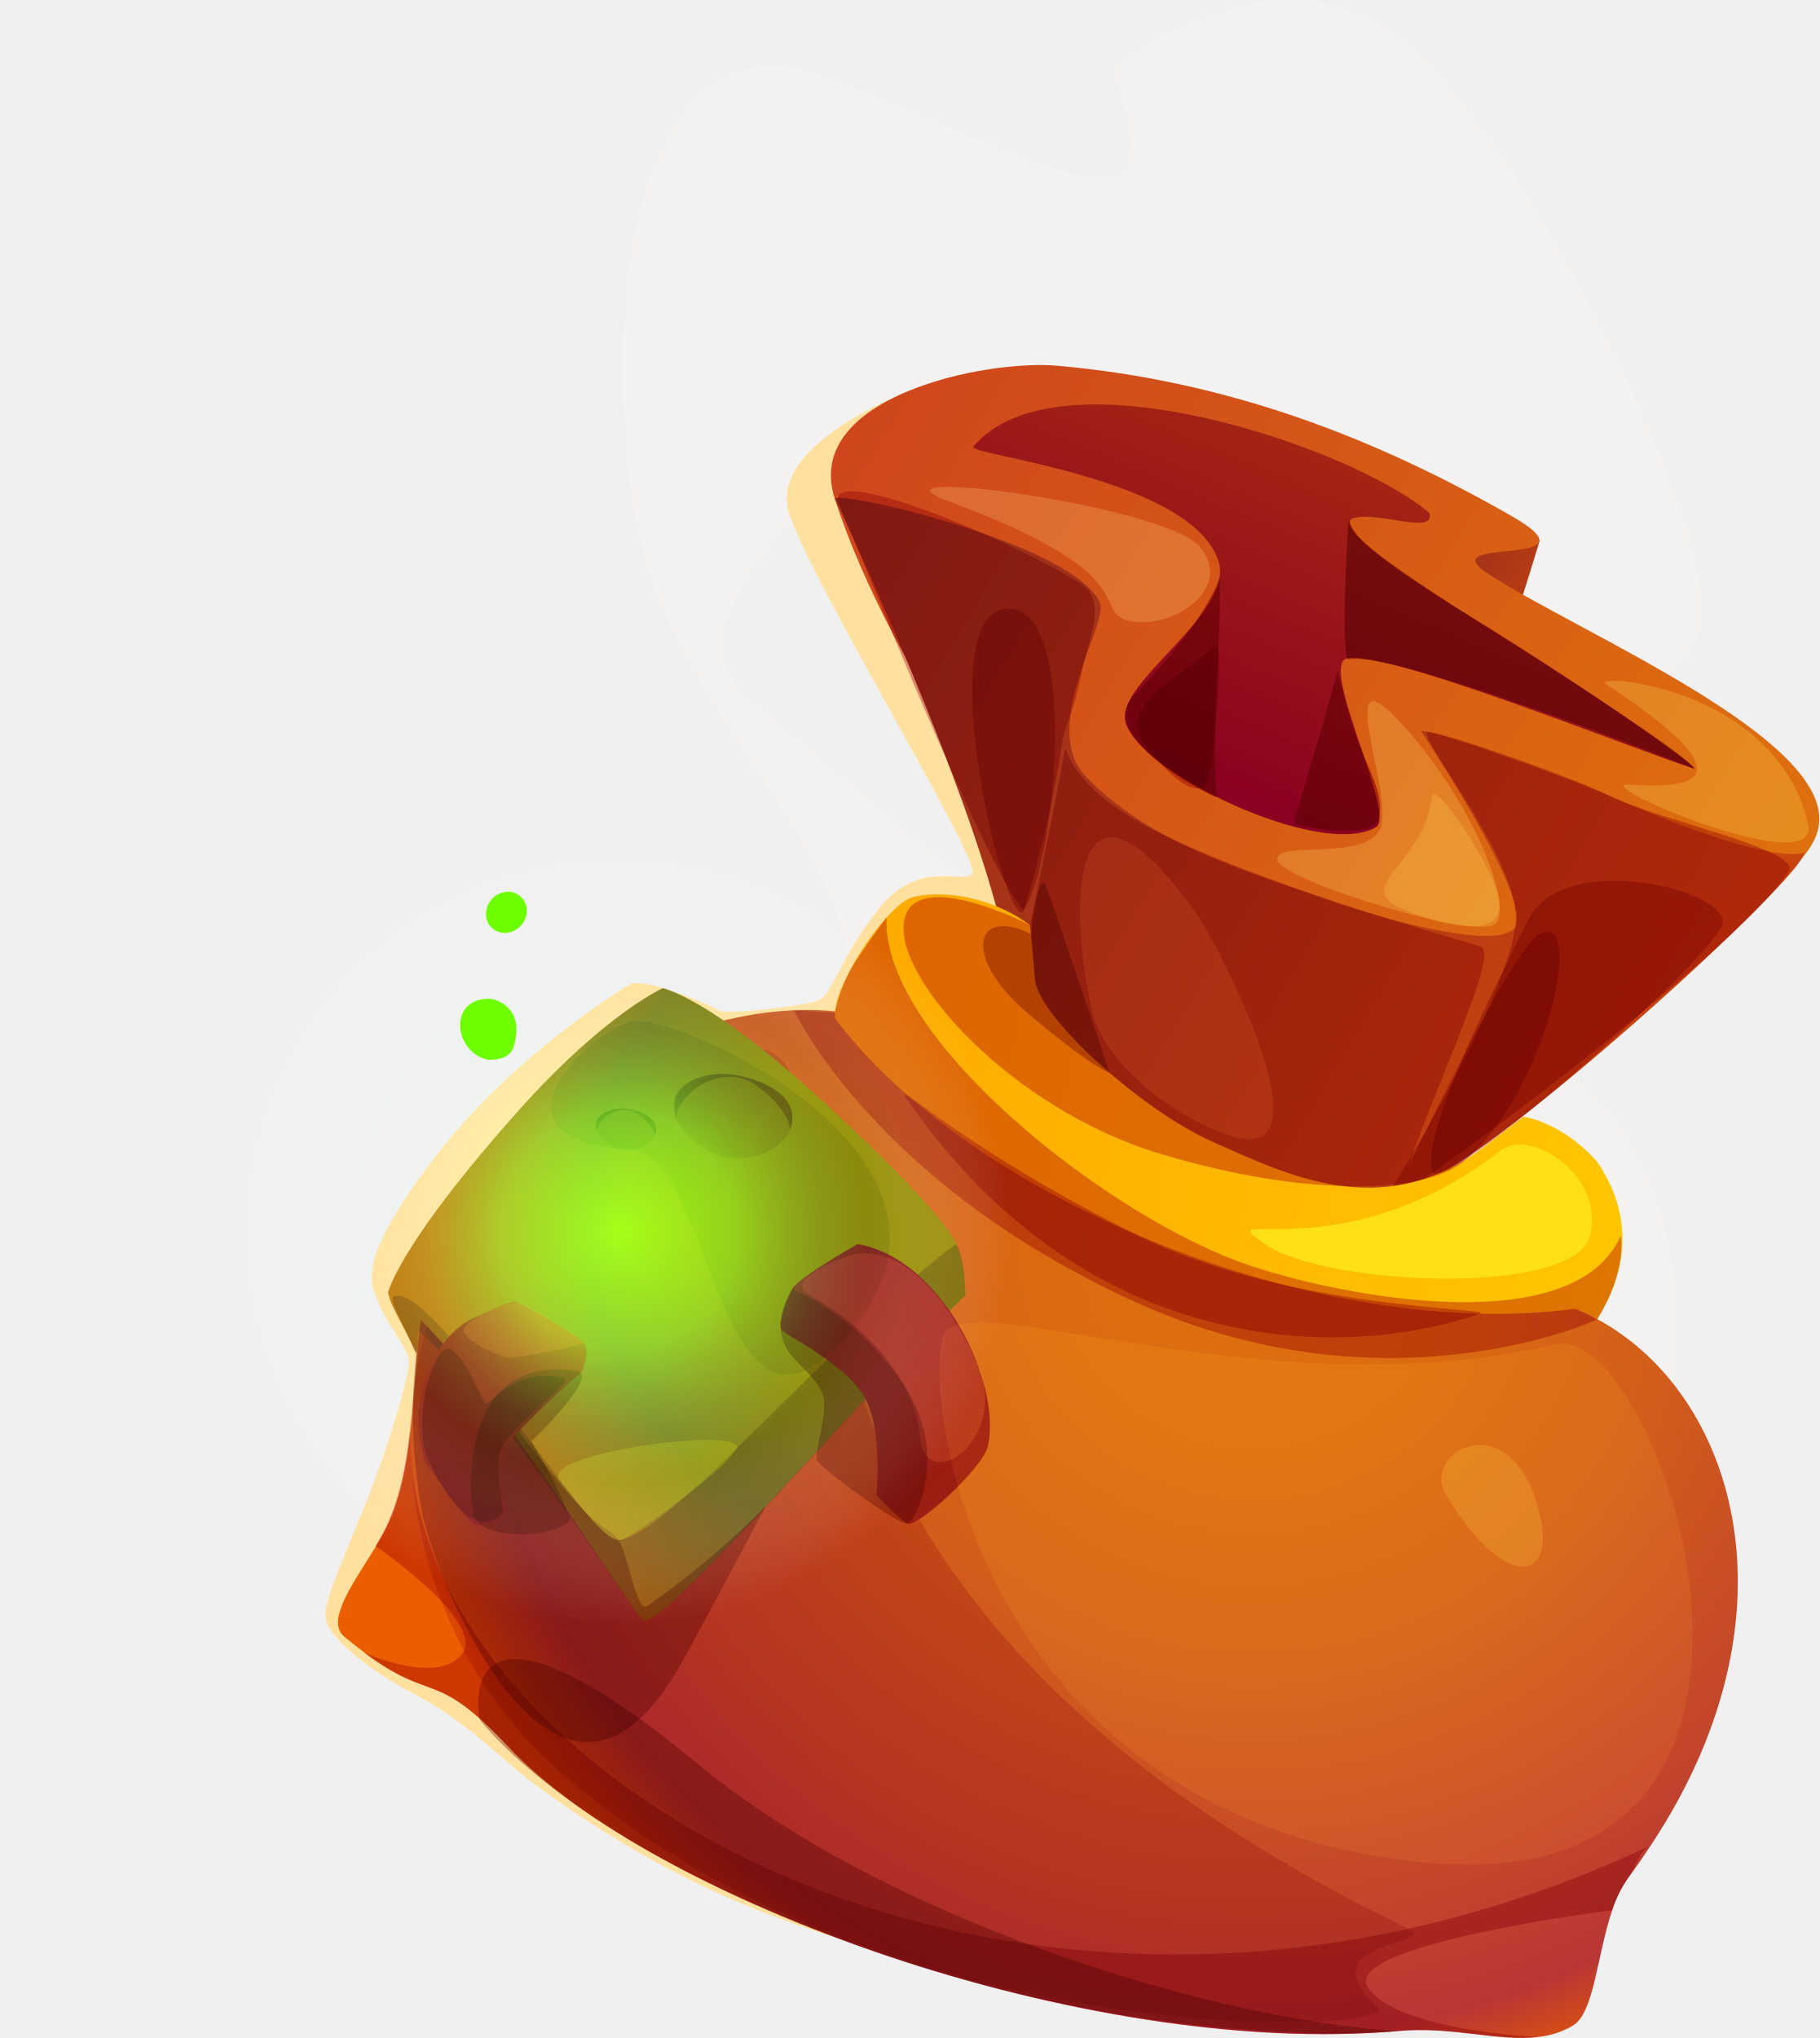
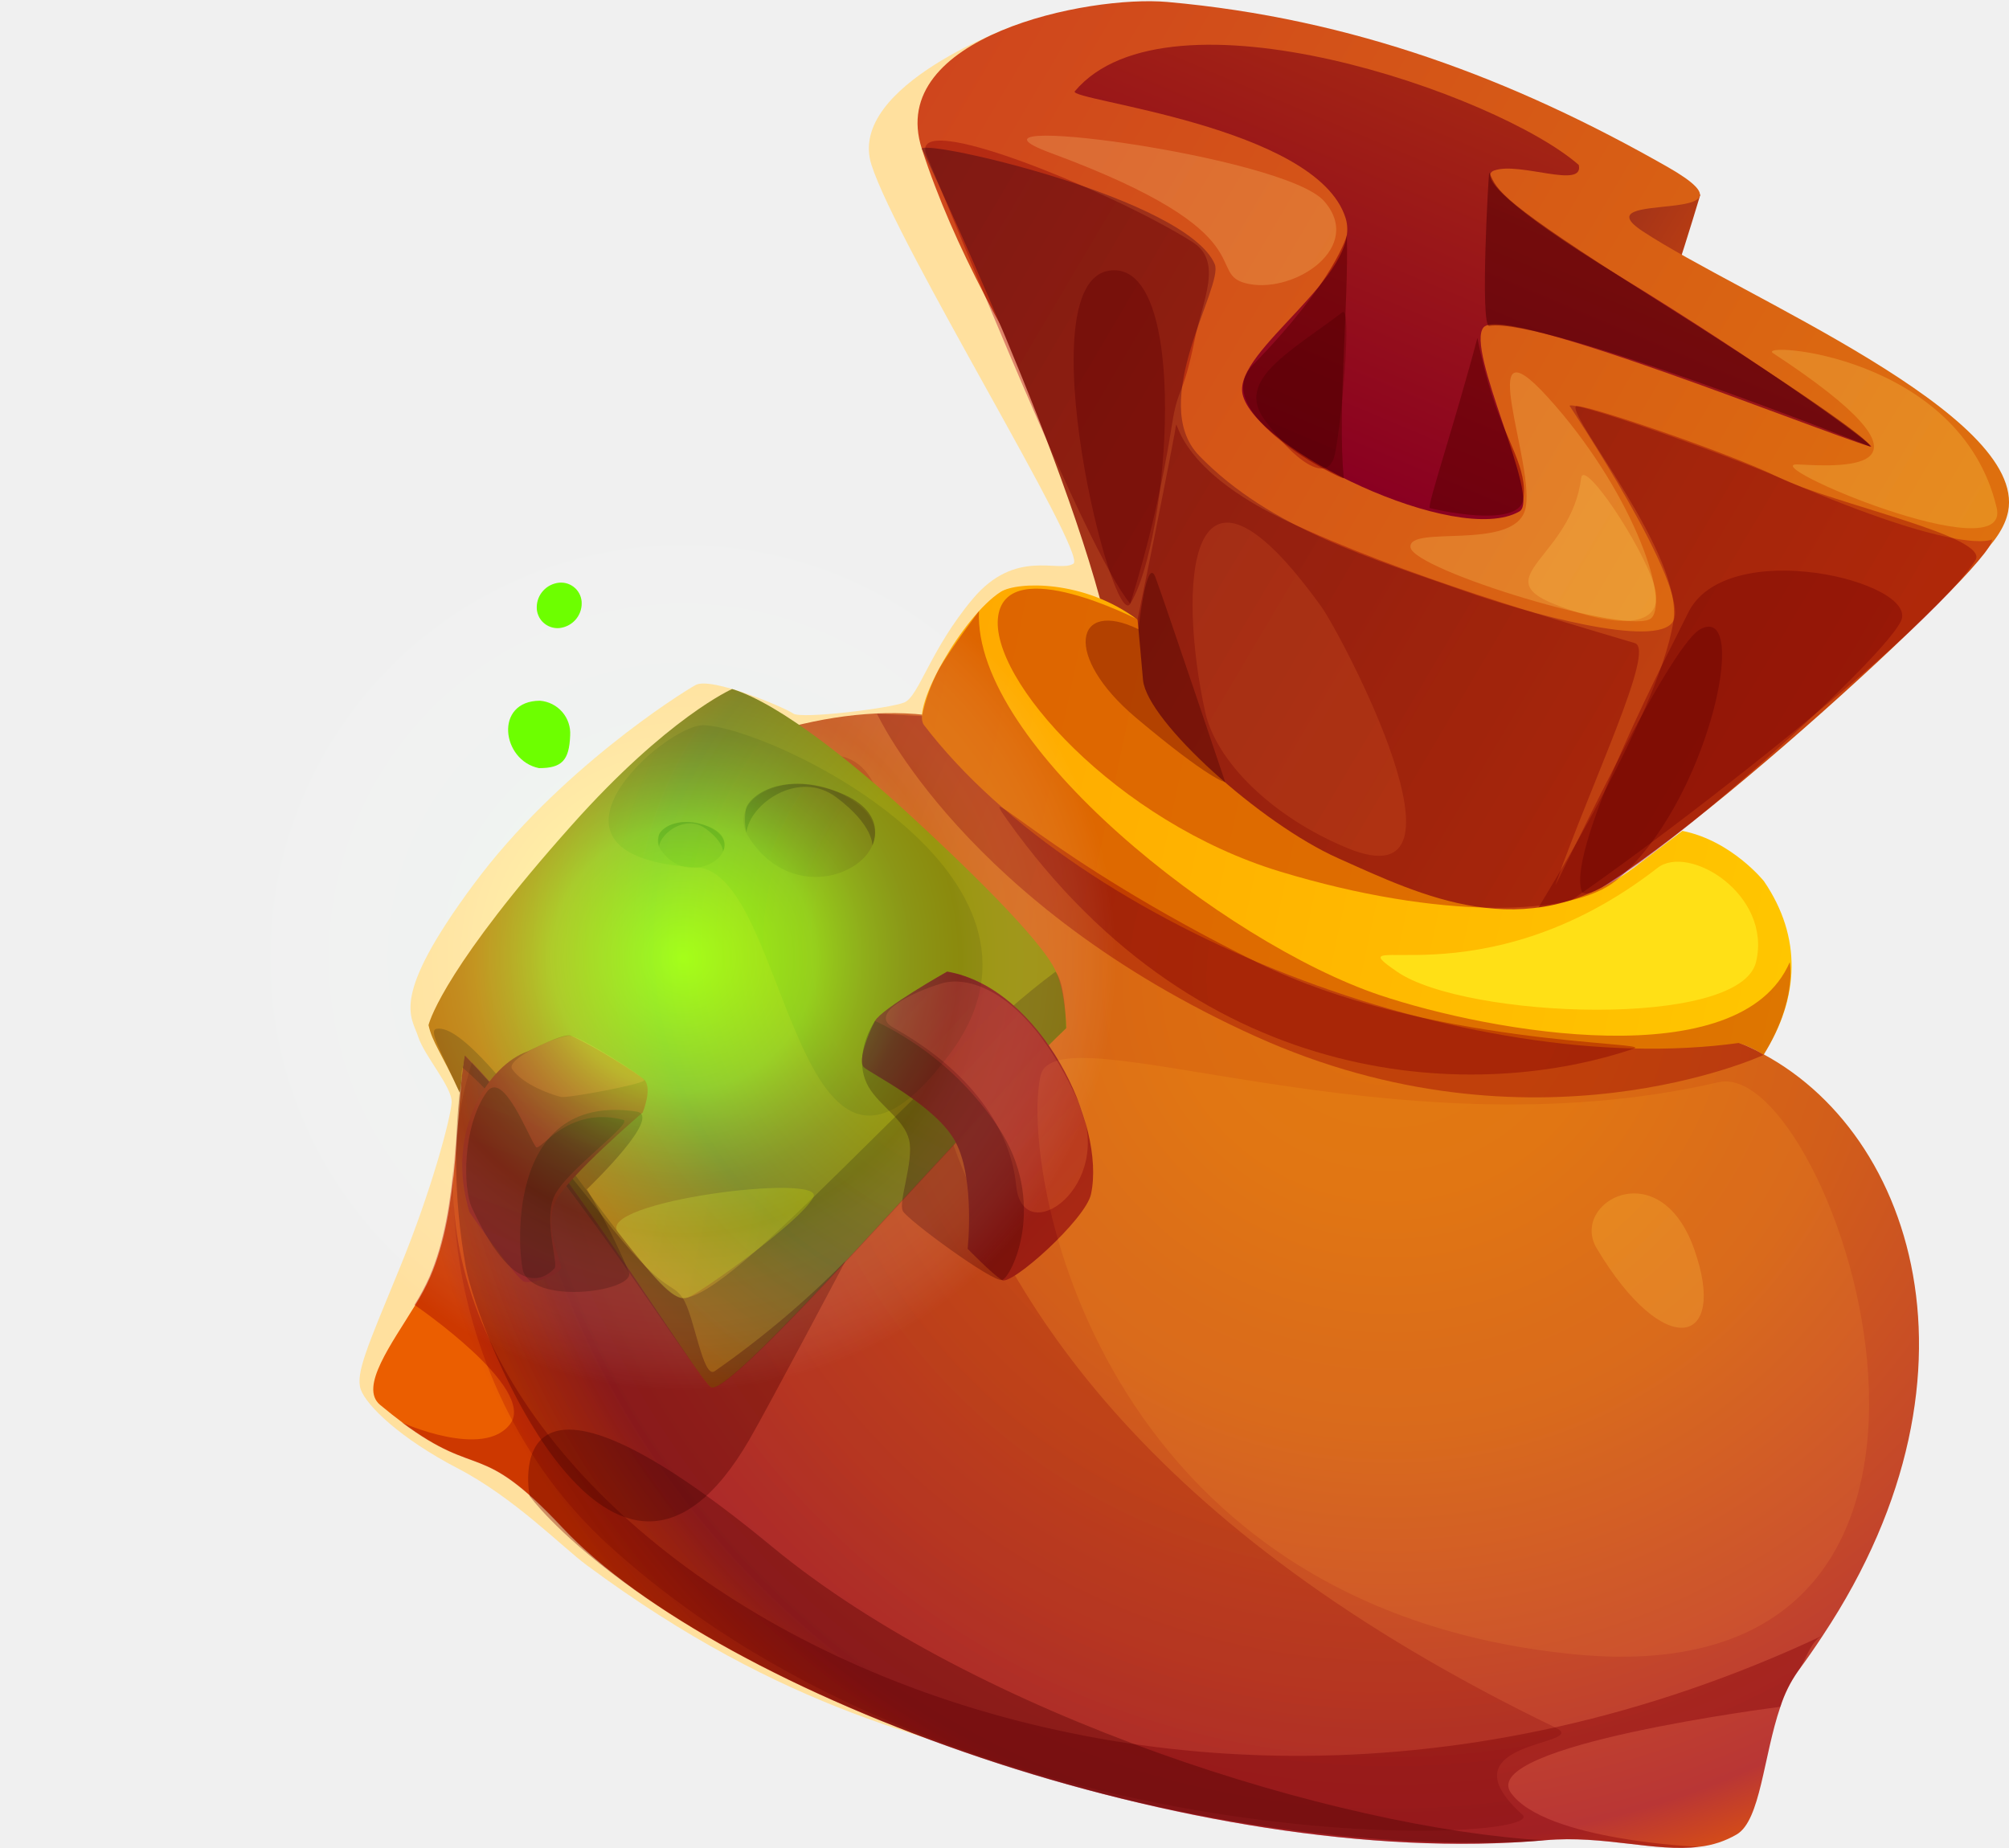
- <svg xmlns="http://www.w3.org/2000/svg" width="50" height="56" viewBox="0 0 50 56" fill="none">
-   <path style="mix-blend-mode:screen" opacity="0.5" d="M15.394 39.24C14.964 37.248 14.82 26.166 17.835 28.439C20.849 30.713 23.262 29.008 23.262 26.449C23.262 23.891 19.826 20.48 18.108 16.502C16.389 12.523 16.253 -0.411 22.839 2.155C29.425 4.721 32.29 6.845 30.572 1.87C30.572 1.87 34.39 -1.256 37.826 0.591C41.263 2.438 47.325 14.519 46.753 17.214C46.181 19.909 33.865 25.884 31.001 22.047C28.137 18.21 29.712 13.662 26.992 12.383C24.272 11.104 17.636 16.979 20.643 19.252C23.65 21.526 31.288 29.578 38.012 28.443C44.737 27.307 46.748 33.984 45.889 38.532L15.394 39.24Z" fill="#FF6B05" fill-opacity="0.5" />
-   <path d="M25.286 10.62C25.286 10.62 21.059 12.118 21.688 14.1C22.318 16.083 27.079 23.797 26.715 24.031C26.35 24.265 25.272 23.639 24.208 24.909C23.145 26.178 22.869 27.339 22.503 27.487C22.137 27.634 19.941 27.904 19.742 27.761C19.544 27.617 17.7 26.837 17.313 27.051C16.927 27.265 13.889 29.177 11.786 32.015C9.683 34.853 10.245 35.298 10.403 35.794C10.561 36.289 11.262 37.062 11.24 37.442C11.219 37.822 10.753 39.599 9.95 41.558C9.147 43.517 8.84 44.188 8.979 44.587C9.119 44.986 9.964 45.808 11.383 46.545C12.802 47.282 13.987 48.506 14.606 48.963C19.531 52.612 23.3 53.362 26.623 54.228L34.067 16.672L25.286 10.62Z" fill="#FFE09E" />
-   <path d="M42.316 14.852C41.306 18.229 40.061 21.55 38.904 24.912C39.147 21.196 39.382 17.477 39.608 13.753C40.091 13.793 40.567 13.899 41.021 14.068C41.501 14.241 41.941 14.508 42.316 14.852Z" fill="url(#paint0_linear_245_57688)" />
-   <path d="M41.512 14.161C37.665 11.966 33.653 10.457 29.053 10.049C27.076 9.874 22.04 10.911 22.943 13.705C24.536 18.63 28.448 23.303 30.697 28.186C32.642 29.393 34.544 30.611 36.404 31.84C39.054 30.176 41.677 28.527 44.257 26.98C46.075 25.891 49.667 24.325 49.978 22.735C50.455 20.308 43.321 17.365 40.884 15.757C39.276 14.698 44.144 15.667 41.512 14.161Z" fill="url(#paint1_linear_245_57688)" />
-   <path d="M27.676 26.186C26.885 21.978 22.943 13.699 22.943 13.699C23.098 13.476 29.538 14.952 30.232 16.574C30.468 17.119 28.543 20.006 29.847 21.345C31.621 23.172 34.172 23.907 36.432 24.707C37.911 25.232 41.249 26.175 41.644 25.46C42.092 24.645 39.064 20.102 39.064 20.102C39.138 19.96 42.821 21.255 44.426 21.949C48.859 23.863 49.575 23.428 49.575 23.428C49.73 23.977 40.58 32.338 38.71 32.641C35.072 33.246 28.464 30.37 27.676 26.186Z" fill="url(#paint2_linear_245_57688)" />
-   <path d="M26.75 12.272C26.558 12.501 32.772 13.128 33.49 15.43C33.929 16.84 30.699 18.72 30.924 19.806C31.212 21.168 36.26 23.625 37.814 22.731C38.36 22.423 36.449 18.673 36.927 18.144C37.446 17.57 45.129 20.685 46.55 21.117C46.836 21.204 43.871 19.053 40.261 16.846C37.597 15.218 36.779 14.384 37.187 14.244C37.822 14.017 39.433 14.721 39.292 14.105C37.268 12.335 29.076 9.506 26.75 12.272Z" fill="url(#paint3_linear_245_57688)" />
+ <svg xmlns="http://www.w3.org/2000/svg" width="50" height="46" viewBox="0 0 50 46" fill="none">
+   <path d="M25.286 0.62C25.286 0.62 21.059 2.118 21.688 4.1C22.318 6.083 27.079 13.797 26.715 14.031C26.35 14.265 25.272 13.639 24.208 14.909C23.145 16.178 22.869 17.339 22.503 17.487C22.137 17.634 19.941 17.904 19.742 17.761C19.544 17.617 17.7 16.837 17.313 17.051C16.927 17.265 13.889 19.177 11.786 22.015C9.683 24.853 10.245 25.298 10.403 25.794C10.561 26.289 11.262 27.062 11.24 27.442C11.219 27.822 10.753 29.599 9.95 31.558C9.147 33.517 8.84 34.188 8.979 34.587C9.119 34.986 9.964 35.808 11.383 36.545C12.802 37.282 13.987 38.506 14.606 38.963C19.531 42.612 23.3 43.362 26.623 44.228L34.067 6.672L25.286 0.62Z" fill="#FFE09E" />
+   <path d="M42.316 4.852C41.306 8.229 40.061 11.55 38.904 14.912C39.147 11.196 39.382 7.476 39.608 3.753C40.091 3.793 40.567 3.899 41.021 4.068C41.501 4.241 41.941 4.508 42.316 4.852Z" fill="url(#paint0_linear_245_57688)" />
+   <path d="M41.512 4.161C37.665 1.966 33.653 0.457 29.053 0.049C27.076 -0.126 22.04 0.911 22.943 3.705C24.536 8.63 28.448 13.303 30.697 18.186C32.642 19.393 34.544 20.611 36.404 21.84C39.054 20.176 41.677 18.527 44.257 16.98C46.075 15.891 49.667 14.325 49.978 12.735C50.455 10.308 43.321 7.365 40.884 5.757C39.276 4.698 44.144 5.667 41.512 4.161Z" fill="url(#paint1_linear_245_57688)" />
+   <path d="M27.676 16.186C26.885 11.978 22.943 3.699 22.943 3.699C23.098 3.476 29.538 4.952 30.232 6.574C30.468 7.119 28.543 10.006 29.847 11.345C31.621 13.172 34.172 13.907 36.432 14.707C37.911 15.232 41.249 16.175 41.644 15.46C42.092 14.645 39.064 10.102 39.064 10.102C39.138 9.96 42.821 11.255 44.426 11.949C48.859 13.864 49.575 13.428 49.575 13.428C49.73 13.977 40.58 22.338 38.71 22.641C35.072 23.246 28.464 20.37 27.676 16.186Z" fill="url(#paint2_linear_245_57688)" />
+   <path d="M26.75 2.272C26.558 2.501 32.772 3.128 33.49 5.43C33.929 6.84 30.699 8.72 30.924 9.806C31.212 11.168 36.26 13.625 37.814 12.731C38.36 12.423 36.449 8.673 36.927 8.144C37.446 7.57 45.129 10.685 46.55 11.117C46.836 11.204 43.871 9.054 40.261 6.846C37.597 5.218 36.779 4.384 37.187 4.244C37.822 4.017 39.433 4.721 39.292 4.105C37.268 2.335 29.076 -0.494 26.75 2.272Z" fill="url(#paint3_linear_245_57688)" />
  <g style="mix-blend-mode:multiply" opacity="0.5">
-     <path d="M29.172 20.547C28.935 22.064 28.587 23.562 28.13 25.029C27.012 23.677 23.852 15.721 23.062 13.865C22.541 12.634 27.76 14.809 29.672 16.02C30.447 16.503 29.936 17.456 29.737 18.438C29.438 19.913 29.318 19.611 29.172 20.547Z" fill="#BE2F55" />
+     <path d="M29.172 10.547C28.935 12.064 28.587 13.562 28.13 15.029C27.012 13.677 23.852 5.721 23.062 3.865C22.541 2.634 27.76 4.809 29.672 6.02C30.447 6.503 29.936 7.456 29.737 8.438C29.438 9.913 29.318 9.611 29.172 10.547Z" fill="#BE2F55" />
  </g>
  <g style="mix-blend-mode:multiply" opacity="0.5">
-     <path d="M39.216 20.117C39.06 20.425 41.905 23.833 41.647 25.471C41.261 27.919 37.995 33.065 37.995 33.065C38.18 33.293 47.63 26.272 49.161 23.954C49.56 23.351 45.611 22.549 44.257 21.878C43.041 21.272 39.278 19.994 39.216 20.117Z" fill="#BE2F55" />
+     <path d="M39.216 10.117C39.06 10.425 41.905 13.833 41.647 15.47C41.261 17.919 37.995 23.065 37.995 23.065C38.18 23.293 47.63 16.272 49.161 13.954C49.56 13.351 45.611 12.549 44.257 11.878C43.041 11.272 39.278 9.994 39.216 10.117Z" fill="#BE2F55" />
  </g>
  <g style="mix-blend-mode:multiply" opacity="0.8">
-     <path d="M37.065 14.296C37.048 14.256 36.829 18.152 37.065 18.112C38.412 17.882 46.537 21.113 46.537 21.113C46.615 20.981 44.417 19.475 41.139 17.408C37.299 14.978 37.274 14.761 37.065 14.296Z" fill="#AB4863" />
+     <path d="M37.065 4.296C37.048 4.256 36.829 8.152 37.065 8.112C38.412 7.882 46.537 11.113 46.537 11.113C46.615 10.981 44.417 9.475 41.139 7.408C37.299 4.978 37.274 4.761 37.065 4.296Z" fill="#AB4863" />
  </g>
  <g style="mix-blend-mode:multiply">
-     <path d="M33.521 15.854C33.566 17.596 33.285 20.263 33.444 21.902C33.444 21.975 30.012 20.283 31.19 19.075C33.247 16.963 33.521 15.854 33.521 15.854Z" fill="#CC6377" />
+     <path d="M33.521 5.854C33.566 7.596 33.285 10.263 33.444 11.902C33.444 11.975 30.012 10.283 31.19 9.075C33.247 6.963 33.521 5.854 33.521 5.854Z" fill="#CC6377" />
  </g>
  <g style="mix-blend-mode:multiply">
-     <path d="M36.77 18.41C36.213 20.516 35.505 22.618 35.585 22.646C35.666 22.674 37.787 23.169 37.911 22.434C38.035 21.698 37.482 20.948 37.155 19.908C36.995 19.417 36.867 18.917 36.77 18.41Z" fill="#CC6377" />
+     <path d="M36.77 8.41C36.213 10.516 35.505 12.618 35.585 12.646C35.666 12.674 37.787 13.169 37.911 12.434C38.035 11.698 37.482 10.948 37.155 9.908C36.995 9.417 36.867 8.917 36.77 8.41Z" fill="#CC6377" />
  </g>
  <g style="mix-blend-mode:soft-light" opacity="0.5">
-     <path d="M29.994 27.719C30.263 28.951 31.654 30.336 33.546 31.116C36.937 32.501 33.377 25.784 32.882 25.096C29.528 20.439 29.311 24.591 29.994 27.719Z" fill="#FFE0B3" />
+     <path d="M29.994 17.719C30.263 18.951 31.654 20.336 33.546 21.116C36.937 22.501 33.377 15.784 32.882 15.096C29.528 10.439 29.311 14.591 29.994 17.719Z" fill="#FFE0B3" />
  </g>
-   <path d="M45.368 50.708C45.175 51.004 44.968 51.301 44.748 51.6C44.557 51.871 44.41 52.169 44.31 52.485C43.888 53.716 43.817 55.312 43.225 55.661C42.94 55.828 42.623 55.933 42.294 55.969C41.198 56.108 39.929 55.675 38.457 55.806C29.76 56.576 17.873 52.152 14.002 48.024C11.923 45.806 11.941 46.845 10.012 45.407C9.843 45.28 9.66 45.136 9.459 44.969C8.933 44.53 9.75 43.448 10.336 42.484C10.476 42.261 10.6 42.029 10.707 41.789C11.082 40.919 11.231 39.923 11.327 38.875C11.482 37.182 11.504 35.349 12.123 33.743C13.739 29.549 22.081 25.812 25.721 28.869C30.465 32.854 39.327 34.344 43.294 35.96C47.497 37.682 49.782 44.056 45.368 50.708Z" fill="url(#paint4_radial_245_57688)" />
+   <path d="M45.368 40.708C45.175 41.004 44.968 41.301 44.748 41.6C44.557 41.871 44.41 42.169 44.31 42.485C43.888 43.716 43.817 45.312 43.225 45.661C42.94 45.828 42.623 45.933 42.294 45.969C41.198 46.108 39.929 45.675 38.457 45.806C29.76 46.576 17.873 42.152 14.002 38.024C11.923 35.806 11.941 36.845 10.012 35.407C9.843 35.28 9.66 35.136 9.459 34.969C8.933 34.53 9.75 33.448 10.336 32.484C10.476 32.261 10.6 32.029 10.707 31.789C11.082 30.919 11.231 29.923 11.327 28.875C11.482 27.182 11.504 25.349 12.123 23.744C13.739 19.549 22.081 15.812 25.721 18.869C30.465 22.854 39.327 24.344 43.294 25.96C47.497 27.682 49.782 34.056 45.368 40.708Z" fill="url(#paint4_radial_245_57688)" />
  <g style="mix-blend-mode:multiply" opacity="0.3">
-     <path d="M20.911 28.818C24.343 29.543 18.12 43.053 38.701 52.997C39.662 53.459 35.798 53.286 37.888 55.169C38.681 55.882 24.052 56.573 15.134 48.449C10.792 44.495 9.939 37.145 13.537 33.316C17.067 29.552 19.635 28.547 20.911 28.818Z" fill="#BE2F55" />
+     <path d="M20.911 18.818C24.343 19.543 18.12 33.053 38.701 42.997C39.662 43.459 35.798 43.286 37.888 45.169C38.681 45.882 24.052 46.573 15.134 38.449C10.792 34.495 9.939 27.145 13.537 23.316C17.067 19.552 19.635 18.547 20.911 18.818Z" fill="#BE2F55" />
  </g>
-   <path d="M17.697 44.53C17.386 44.376 13.819 38.478 11.572 36.271C11.51 36.579 11.501 36.902 11.44 37.194C10.975 36.183 10.76 35.949 10.665 35.517C10.707 35.349 11.161 33.977 14.232 30.537C16.626 27.85 18.221 27.151 18.221 27.151C19.443 27.522 21.36 29.112 22.549 30.2C23.836 31.381 25.91 33.357 26.28 34.182C26.516 34.709 26.542 35.589 26.542 35.589C23.954 38.035 18.21 44.79 17.697 44.53Z" fill="url(#paint5_radial_245_57688)" />
+   <path d="M17.697 34.53C17.386 34.376 13.819 28.478 11.572 26.271C11.51 26.579 11.501 26.902 11.44 27.194C10.975 26.183 10.76 25.949 10.665 25.517C10.707 25.349 11.161 23.977 14.232 20.537C16.626 17.85 18.221 17.151 18.221 17.151C19.443 17.522 21.36 19.112 22.549 20.2C23.836 21.381 25.91 23.357 26.28 24.182C26.516 24.709 26.542 25.589 26.542 25.589C23.954 28.035 18.21 34.79 17.697 34.53Z" fill="url(#paint5_radial_245_57688)" />
  <g style="mix-blend-mode:multiply" opacity="0.3">
-     <path d="M17.697 44.53C17.386 44.359 13.722 38.453 11.51 36.572C11.448 36.873 11.501 36.902 11.44 37.202C10.988 36.183 10.654 35.647 10.865 35.609C12.062 35.387 16.076 42.291 16.991 42.31C18.253 42.337 23.238 36.415 26.269 34.188C26.522 34.473 26.532 35.595 26.532 35.595C23.977 38.056 18.202 44.813 17.697 44.53Z" fill="#6A386F" />
+     <path d="M17.697 34.53C17.386 34.359 13.722 28.453 11.51 26.572C11.448 26.873 11.501 26.902 11.44 27.202C10.988 26.183 10.654 25.647 10.865 25.609C12.062 25.387 16.076 32.291 16.991 32.31C18.253 32.337 23.238 26.415 26.269 24.188C26.522 24.473 26.532 25.595 26.532 25.595C23.977 28.056 18.202 34.813 17.697 34.53Z" fill="#6A386F" />
  </g>
  <g style="mix-blend-mode:multiply" opacity="0.6">
-     <path d="M16.991 42.311C17.278 42.728 17.49 44.342 17.788 44.131C18.956 43.316 20.046 42.397 21.045 41.384C21.045 41.384 19.14 44.987 18.652 45.832C15.257 51.69 11.898 43.228 11.591 41.523C11.279 39.787 11.272 38.012 11.569 36.274C11.569 36.274 13.363 38.172 14.964 40.233C16.564 42.294 16.687 41.866 16.991 42.311Z" fill="#AB6363" />
+     <path d="M16.991 32.311C17.278 32.728 17.49 34.342 17.788 34.131C18.956 33.316 20.046 32.397 21.045 31.384C21.045 31.384 19.14 34.987 18.652 35.832C15.257 41.69 11.898 33.228 11.591 31.523C11.279 29.787 11.272 28.012 11.569 26.274C11.569 26.274 13.363 28.172 14.964 30.233C16.564 32.294 16.687 31.866 16.991 32.311Z" fill="#AB6363" />
  </g>
-   <path d="M23.573 34.184C23.573 34.184 21.938 35.107 21.775 35.415C21.612 35.723 21.347 36.406 21.494 36.56C21.642 36.714 23.318 37.52 23.793 38.447C24.267 39.374 24.083 41.085 24.083 41.085C24.083 41.085 24.703 41.721 24.939 41.864C25.174 42.007 27.017 40.354 27.153 39.726C27.529 37.987 25.899 34.588 23.573 34.184Z" fill="url(#paint6_linear_245_57688)" />
-   <path d="M11.684 40.173C11.684 40.173 12.846 41.827 13.041 41.901C13.236 41.975 13.937 41.727 13.961 41.559C13.984 41.392 13.523 40.542 13.824 39.914C14.125 39.286 15.995 37.692 15.995 37.692C15.995 37.692 16.24 37.099 16.04 36.882C15.912 36.743 14.769 36.025 14.203 35.778C14.03 35.709 13.182 36.149 13.133 36.171C12.204 36.489 11.057 38.115 11.684 40.173Z" fill="url(#paint7_linear_245_57688)" />
-   <path d="M24.909 24.73C23.968 25.329 22.669 27.619 22.996 28.047C26.912 33.169 36.564 36.886 43.271 35.962C43.49 36.031 43.699 36.13 43.891 36.255C44.786 34.839 44.853 33.331 43.902 31.936C43.902 31.936 43.096 30.925 41.871 30.682L40.655 31.606C37.943 33.566 35.373 32.287 33.306 31.364C31.375 30.502 28.562 27.968 28.448 26.934C28.448 26.896 28.312 25.426 28.312 25.426C26.984 24.428 25.325 24.473 24.909 24.73Z" fill="url(#paint8_linear_245_57688)" />
+   <path d="M23.573 24.184C23.573 24.184 21.938 25.107 21.775 25.415C21.612 25.723 21.347 26.406 21.494 26.56C21.642 26.714 23.318 27.52 23.793 28.447C24.267 29.374 24.083 31.085 24.083 31.085C24.083 31.085 24.703 31.721 24.939 31.864C25.174 32.007 27.017 30.354 27.153 29.726C27.529 27.987 25.899 24.588 23.573 24.184Z" fill="url(#paint6_linear_245_57688)" />
+   <path d="M11.684 30.173C11.684 30.173 12.846 31.827 13.041 31.901C13.236 31.975 13.937 31.727 13.961 31.559C13.984 31.392 13.523 30.542 13.824 29.914C14.125 29.286 15.995 27.692 15.995 27.692C15.995 27.692 16.24 27.099 16.04 26.882C15.912 26.743 14.769 26.025 14.203 25.778C14.03 25.709 13.182 26.149 13.133 26.171C12.204 26.489 11.057 28.115 11.684 30.173Z" fill="url(#paint7_linear_245_57688)" />
+   <path d="M24.909 14.73C23.968 15.329 22.669 17.619 22.996 18.047C26.912 23.169 36.564 26.887 43.271 25.962C43.49 26.031 43.699 26.13 43.891 26.255C44.786 24.839 44.853 23.331 43.902 21.936C43.902 21.936 43.096 20.925 41.871 20.682L40.655 21.606C37.943 23.567 35.373 22.287 33.306 21.364C31.375 20.502 28.562 17.968 28.448 16.934C28.448 16.896 28.312 15.426 28.312 15.426C26.984 14.428 25.325 14.473 24.909 14.73Z" fill="url(#paint8_linear_245_57688)" />
  <g style="mix-blend-mode:multiply" opacity="0.5">
-     <path d="M45.366 50.71C45.045 50.864 44.963 51.303 44.746 51.601C44.556 51.872 44.408 52.171 44.309 52.486C44.309 52.486 36.762 53.439 37.604 54.627C38.447 55.815 42.285 55.971 42.285 55.971C41.188 56.109 39.92 55.677 38.448 55.808C29.751 56.577 17.864 52.154 13.993 48.026C11.914 45.808 11.932 46.847 10.003 45.409C10.003 45.409 12.045 46.333 12.7 45.441C13.354 44.55 10.316 42.481 10.316 42.481C10.456 42.258 10.58 42.026 10.687 41.786C11.062 40.916 11.211 39.92 11.307 38.872C10.515 48.447 27.718 59.003 45.366 50.71Z" fill="#BE2F55" />
+     <path d="M45.366 40.71C45.045 40.864 44.963 41.303 44.746 41.601C44.556 41.872 44.408 42.171 44.309 42.486C44.309 42.486 36.762 43.439 37.604 44.627C38.447 45.815 42.285 45.971 42.285 45.971C41.188 46.109 39.92 45.677 38.448 45.808C29.751 46.577 17.864 42.154 13.993 38.026C11.914 35.808 11.932 36.847 10.003 35.409C10.003 35.409 12.045 36.333 12.7 35.441C13.354 34.55 10.316 32.481 10.316 32.481C10.456 32.258 10.58 32.026 10.687 31.786C11.062 30.916 11.211 29.92 11.307 28.872C10.515 38.447 27.718 49.003 45.366 40.71Z" fill="#BE2F55" />
  </g>
  <g style="mix-blend-mode:soft-light" opacity="0.3">
-     <path d="M42.766 36.94C34.583 38.832 26.279 35.118 25.899 36.771C25.375 39.08 27.248 49.988 39.154 51.176C51.059 52.364 45.628 36.268 42.766 36.94Z" fill="#FFD197" />
+     <path d="M42.766 26.94C34.583 28.832 26.279 25.118 25.899 26.771C25.375 29.08 27.248 39.988 39.154 41.176C51.059 42.364 45.628 26.268 42.766 26.94Z" fill="#FFD197" />
  </g>
  <g style="mix-blend-mode:soft-light" opacity="0.5">
-     <path d="M22.233 35.581C23.928 36.523 25.131 37.907 25.292 39.52C25.454 41.133 27.791 39.535 26.852 37.453C25.612 34.702 24.146 34.265 23.433 34.479C22.72 34.693 21.601 35.229 22.233 35.581Z" fill="#FFE0B3" />
+     <path d="M22.233 25.581C23.928 26.523 25.131 27.907 25.292 29.52C25.454 31.133 27.791 29.535 26.852 27.453C25.612 24.702 24.146 24.265 23.433 24.479C22.72 24.693 21.601 25.229 22.233 25.581Z" fill="#FFE0B3" />
  </g>
  <g style="mix-blend-mode:multiply" opacity="0.6">
-     <path d="M21.775 35.412C21.437 35.944 21.336 36.575 21.62 37.059C21.904 37.542 22.504 37.859 22.627 38.381C22.749 38.903 22.349 39.92 22.471 40.146C22.594 40.373 24.708 41.924 24.94 41.861C25.173 41.798 26.091 39.934 24.84 38.053C24.079 36.913 23.019 36 21.775 35.412Z" fill="#AB6363" />
+     <path d="M21.775 25.412C21.437 25.944 21.336 26.576 21.62 27.059C21.904 27.542 22.504 27.859 22.627 28.381C22.749 28.903 22.349 29.92 22.471 30.146C22.594 30.373 24.708 31.924 24.94 31.861C25.173 31.798 26.091 29.934 24.84 28.053C24.079 26.913 23.019 26 21.775 25.412Z" fill="#AB6363" />
  </g>
  <g style="mix-blend-mode:multiply" opacity="0.6">
-     <path d="M15.839 37.668C12.473 37.168 12.908 41.415 13.033 41.681C13.415 42.491 15.842 42.123 15.651 41.664C15.353 40.954 15.004 40.265 14.606 39.605C14.765 39.449 16.499 37.767 15.839 37.668Z" fill="#AB6363" />
+     <path d="M15.839 27.668C12.473 27.168 12.908 31.415 13.033 31.681C13.415 32.491 15.842 32.123 15.651 31.664C15.353 30.954 15.004 30.265 14.606 29.605C14.765 29.449 16.499 27.767 15.839 27.668Z" fill="#AB6363" />
  </g>
  <g style="mix-blend-mode:multiply" opacity="0.6">
-     <path d="M15.508 37.873C14.113 37.518 13.443 38.689 13.337 38.549C13.156 38.31 12.52 36.609 12.114 37.184C11.504 38.044 11.524 39.583 11.741 40.054C12.911 42.591 13.698 41.672 13.801 41.57C13.903 41.469 13.529 40.399 13.785 39.796C14.057 39.154 15.792 37.946 15.508 37.873Z" fill="#AB6363" />
+     <path d="M15.508 27.873C14.113 27.518 13.443 28.689 13.337 28.549C13.156 28.31 12.52 26.61 12.114 27.184C11.504 28.044 11.524 29.583 11.741 30.054C12.911 32.591 13.698 31.672 13.801 31.57C13.903 31.469 13.529 30.399 13.785 29.796C14.057 29.154 15.792 27.945 15.508 27.873Z" fill="#AB6363" />
  </g>
  <g style="mix-blend-mode:soft-light" opacity="0.5">
-     <path d="M12.746 36.611C13.022 37.016 13.796 37.273 13.965 37.305C14.134 37.338 16.048 36.983 16.032 36.888C16.017 36.793 14.469 35.811 14.195 35.785C13.92 35.758 12.571 36.354 12.746 36.611Z" fill="#FFE0B3" />
+     <path d="M12.746 26.611C13.022 27.016 13.796 27.273 13.965 27.305C14.134 27.338 16.048 26.983 16.032 26.888C16.017 26.793 14.469 25.811 14.195 25.785C13.92 25.758 12.571 26.354 12.746 26.611Z" fill="#FFE0B3" />
  </g>
  <g style="mix-blend-mode:multiply" opacity="0.5">
-     <path d="M24.365 25.212C24.21 28.526 30.475 33.471 34.345 34.772C37.097 35.695 43.305 36.808 44.543 33.951C44.543 33.951 44.743 34.875 43.892 36.26C43.892 36.26 38.154 38.918 31.251 35.798C24.015 32.525 21.826 27.765 21.826 27.765L22.946 27.824C23.032 27.412 23.177 27.015 23.376 26.643C23.673 26.131 24.365 25.212 24.365 25.212Z" fill="#BE2F55" />
+     <path d="M24.365 15.212C24.21 18.526 30.475 23.471 34.345 24.772C37.097 25.695 43.305 26.808 44.543 23.951C44.543 23.951 44.743 24.875 43.892 26.26C43.892 26.26 38.154 28.918 31.251 25.798C24.015 22.525 21.826 17.765 21.826 17.765L22.946 17.824C23.032 17.412 23.177 17.015 23.376 16.643C23.673 16.131 24.365 15.212 24.365 15.212Z" fill="#BE2F55" />
  </g>
  <g style="mix-blend-mode:multiply" opacity="0.6">
-     <path d="M38.437 55.809C33.309 55.518 24.342 52.731 19.223 48.506C12.293 42.78 13.182 47.241 13.182 47.241C13.182 47.241 15.694 50.759 24.229 53.693C32.211 56.436 38.437 55.809 38.437 55.809Z" fill="#AB6363" />
+     <path d="M38.437 45.809C33.309 45.518 24.342 42.731 19.223 38.506C12.293 32.78 13.182 37.24 13.182 37.24C13.182 37.24 15.694 40.759 24.229 43.693C32.211 46.435 38.437 45.809 38.437 45.809Z" fill="#AB6363" />
  </g>
  <g style="mix-blend-mode:multiply" opacity="0.2">
-     <path d="M17.509 28.052C16.552 28.03 12.805 31.341 17.346 31.592C19.646 31.721 19.776 41.478 23.656 36.209C26.935 31.775 19.145 28.089 17.509 28.052Z" fill="#928B6F" />
+     <path d="M17.509 18.052C16.552 18.03 12.805 21.341 17.346 21.592C19.646 21.721 19.776 31.478 23.656 26.209C26.935 21.775 19.145 18.089 17.509 18.052Z" fill="#928B6F" />
  </g>
  <g style="mix-blend-mode:soft-light" opacity="0.5">
-     <path d="M39.74 41.076C41.429 43.904 43.023 43.502 42.162 41.085C41.302 38.669 39.056 39.931 39.74 41.076Z" fill="#FFE0B3" />
+     <path d="M39.74 31.076C41.429 33.904 43.023 33.502 42.162 31.085C41.302 28.669 39.056 29.931 39.74 31.076Z" fill="#FFE0B3" />
  </g>
  <g style="mix-blend-mode:multiply" opacity="0.5">
-     <path d="M25.064 30.405C29.967 37.305 36.869 37.399 40.669 36.1C41.171 35.928 35.48 36.029 31.283 33.953C25.975 31.324 24.255 29.266 25.064 30.405Z" fill="#BE2F55" />
+     <path d="M25.064 20.405C29.967 27.305 36.869 27.399 40.669 26.1C41.171 25.928 35.48 26.029 31.283 23.953C25.975 21.324 24.255 19.266 25.064 20.405Z" fill="#BE2F55" />
  </g>
  <g style="mix-blend-mode:multiply" opacity="0.5">
-     <path d="M29.228 20.82C28.918 22.486 28.312 25.42 28.312 25.42C28.312 25.42 25.088 23.757 24.844 25.327C24.601 26.897 27.791 30.46 31.86 31.695C35.822 32.898 39.129 32.817 40.221 31.918C42.5 30.042 43.583 25.018 42.33 25.655C41.477 26.091 38.57 32.428 38.716 32.01C39.631 29.414 41.212 26.162 40.687 26.008C38.846 25.453 34.986 24.37 31.944 22.929C28.845 21.439 29.388 19.972 29.228 20.82Z" fill="#BE2F55" />
+     <path d="M29.228 10.82C28.918 12.486 28.312 15.42 28.312 15.42C28.312 15.42 25.088 13.757 24.844 15.327C24.601 16.897 27.791 20.46 31.86 21.695C35.822 22.898 39.129 22.817 40.221 21.918C42.5 20.042 43.583 15.018 42.33 15.655C41.477 16.091 38.57 22.427 38.716 22.01C39.631 19.414 41.212 16.162 40.687 16.008C38.846 15.454 34.986 14.37 31.944 12.929C28.845 11.439 29.388 9.972 29.228 10.82Z" fill="#BE2F55" />
  </g>
-   <path d="M41.252 31.604C36.813 35.052 33.085 33.031 34.776 34.191C36.466 35.352 43.305 35.627 43.705 33.944C44.105 32.26 42.027 30.997 41.252 31.604Z" fill="#FFE016" />
+   <path d="M41.252 21.604C36.813 25.052 33.085 23.031 34.776 24.191C36.466 25.352 43.305 25.627 43.705 23.944C44.105 22.26 42.027 20.997 41.252 21.604Z" fill="#FFE016" />
  <g style="mix-blend-mode:multiply" opacity="0.5">
-     <path d="M28.13 25.029C29.101 23.454 29.641 16.426 27.603 16.737C25.537 17.051 27.687 25.749 28.13 25.029Z" fill="#BE2F55" />
+     <path d="M28.13 15.029C29.101 13.454 29.641 6.426 27.603 6.737C25.537 7.051 27.687 15.749 28.13 15.029Z" fill="#BE2F55" />
  </g>
  <g style="mix-blend-mode:soft-light" opacity="0.5">
-     <path d="M26.151 13.808C31.669 15.847 29.914 16.839 31.08 17.068C32.246 17.297 33.955 16.145 32.953 15.005C31.951 13.867 23.245 12.735 26.151 13.808Z" fill="white" />
+     <path d="M26.151 3.808C31.669 5.847 29.914 6.839 31.08 7.068C32.246 7.297 33.955 6.144 32.953 5.005C31.951 3.866 23.245 2.735 26.151 3.808Z" fill="white" />
  </g>
  <g style="mix-blend-mode:soft-light" opacity="0.5">
-     <path d="M38.527 19.894C40.568 22.141 41.554 24.89 41.106 25.378C40.658 25.866 35.171 24.19 35.105 23.623C35.038 23.057 37.648 23.722 37.955 22.7C38.262 21.678 36.599 17.767 38.527 19.894Z" fill="white" />
+     <path d="M38.527 9.894C40.568 12.141 41.554 14.89 41.106 15.378C40.658 15.866 35.171 14.19 35.105 13.623C35.038 13.057 37.648 13.722 37.955 12.7C38.262 11.678 36.599 7.767 38.527 9.894Z" fill="white" />
  </g>
  <g style="mix-blend-mode:soft-light" opacity="0.5">
-     <path d="M44.127 18.791C48.656 21.764 45.904 21.623 44.757 21.561C43.609 21.499 50.075 24.259 49.693 22.638C48.791 18.811 43.681 18.497 44.127 18.791Z" fill="white" />
+     <path d="M44.127 8.79C48.656 11.764 45.904 11.623 44.757 11.561C43.609 11.499 50.075 14.259 49.693 12.638C48.791 8.81 43.681 8.496 44.127 8.79Z" fill="white" />
  </g>
  <g style="mix-blend-mode:multiply" opacity="0.5">
-     <path d="M47.308 25.468C47.798 24.487 42.95 23.296 42.007 25.269C41.657 26 38.986 31.056 39.363 32.181C39.611 32.919 46.711 26.662 47.308 25.468Z" fill="#BE2F55" />
+     <path d="M47.308 15.467C47.798 14.487 42.95 13.295 42.007 15.269C41.657 16 38.986 21.056 39.363 22.181C39.611 22.918 46.711 16.662 47.308 15.467Z" fill="#BE2F55" />
  </g>
  <g style="mix-blend-mode:multiply" opacity="0.5">
-     <path d="M33.41 17.773C32.087 18.772 30.758 19.454 31.463 20.436C32.169 21.418 33.057 22.129 33.227 21.29C33.395 20.451 33.653 17.587 33.41 17.773Z" fill="#BE2F55" />
+     <path d="M33.41 7.773C32.087 8.772 30.758 9.454 31.463 10.436C32.169 11.418 33.057 12.129 33.227 11.29C33.395 10.451 33.653 7.587 33.41 7.773Z" fill="#BE2F55" />
  </g>
-   <path opacity="0.35" d="M15.383 40.674C16.419 41.998 16.809 42.421 17.127 42.294C17.445 42.166 19.919 40.42 20.243 39.802C20.567 39.183 14.782 39.906 15.383 40.674Z" fill="url(#paint9_linear_245_57688)" />
+   <path opacity="0.35" d="M15.383 30.674C16.419 31.998 16.809 32.421 17.127 32.294C17.445 32.166 19.919 30.42 20.243 29.802C20.567 29.183 14.782 29.906 15.383 30.674Z" fill="url(#paint9_linear_245_57688)" />
  <g style="mix-blend-mode:soft-light" opacity="0.5">
-     <path d="M39.352 21.9C39.107 23.86 36.999 24.37 38.691 25.041C40.383 25.712 41.469 25.58 41.173 24.579C40.877 23.579 39.414 21.395 39.352 21.9Z" fill="#FFE0B3" />
+     <path d="M39.352 11.9C39.107 13.861 36.999 14.37 38.691 15.041C40.383 15.712 41.469 15.58 41.173 14.579C40.877 13.579 39.414 11.395 39.352 11.9Z" fill="#FFE0B3" />
  </g>
  <g style="mix-blend-mode:multiply" opacity="0.6">
-     <path d="M28.334 25.663C26.755 24.893 26.437 26.322 28.275 27.868C30.112 29.415 30.494 29.471 30.494 29.471C30.494 29.471 28.982 24.975 28.76 24.378C28.538 23.78 28.334 25.663 28.334 25.663Z" fill="#AB6363" />
+     <path d="M28.334 15.663C26.755 14.893 26.437 16.322 28.275 17.868C30.112 19.415 30.494 19.471 30.494 19.471C30.494 19.471 28.982 14.975 28.76 14.377C28.538 13.78 28.334 15.663 28.334 15.663Z" fill="#AB6363" />
  </g>
  <g style="mix-blend-mode:multiply" opacity="0.3">
-     <path d="M18.649 30.861C20.006 32.939 22.797 31.192 21.383 30.047C19.968 28.901 17.949 29.785 18.649 30.861Z" fill="#C763A7" />
+     <path d="M18.649 20.861C20.006 22.939 22.797 21.192 21.383 20.047C19.968 18.901 17.949 19.785 18.649 20.861Z" fill="#C763A7" />
  </g>
  <g style="mix-blend-mode:multiply" opacity="0.6">
-     <path d="M18.577 30.73C18.652 30.008 19.877 29.144 20.814 29.846C21.75 30.548 21.711 31.047 21.711 31.047C21.711 31.047 22.163 30.174 20.781 29.688C19.399 29.201 18.619 29.842 18.562 30.149C18.529 30.342 18.534 30.539 18.577 30.73Z" fill="#AB6363" />
+     <path d="M18.577 20.73C18.652 20.008 19.877 19.144 20.814 19.846C21.75 20.548 21.711 21.047 21.711 21.047C21.711 21.047 22.163 20.174 20.781 19.688C19.399 19.201 18.619 19.842 18.562 20.149C18.529 20.342 18.534 20.539 18.577 20.73Z" fill="#AB6363" />
  </g>
  <g style="mix-blend-mode:multiply" opacity="0.3">
-     <path d="M16.439 31.141C17.104 32.155 18.556 31.256 17.835 30.705C17.113 30.154 16.091 30.619 16.439 31.141Z" fill="#C763A7" />
+     <path d="M16.439 21.141C17.104 22.155 18.556 21.256 17.835 20.705C17.113 20.154 16.091 20.619 16.439 21.141Z" fill="#C763A7" />
  </g>
  <g style="mix-blend-mode:multiply" opacity="0.6">
-     <path d="M16.4 31.078C16.445 30.72 17.078 30.277 17.548 30.616C18.017 30.954 17.994 31.201 17.994 31.201C17.994 31.201 18.235 30.762 17.529 30.537C16.823 30.313 16.426 30.64 16.395 30.796C16.378 30.889 16.379 30.985 16.4 31.078Z" fill="#AB6363" />
+     <path d="M16.4 21.078C16.445 20.72 17.078 20.277 17.548 20.616C18.017 20.954 17.994 21.201 17.994 21.201C17.994 21.201 18.235 20.762 17.529 20.537C16.823 20.313 16.426 20.64 16.395 20.796C16.378 20.889 16.379 20.985 16.4 21.078Z" fill="#AB6363" />
  </g>
-   <path style="mix-blend-mode:screen" d="M28.084 44.842C34.2 38.772 34.2 28.931 28.084 22.861C21.968 16.791 12.053 16.791 5.937 22.861C-0.179 28.931 -0.179 38.772 5.937 44.842C12.053 50.912 21.968 50.912 28.084 44.842Z" fill="url(#paint10_radial_245_57688)" />
-   <path d="M14.477 25.018C14.478 25.171 14.421 25.319 14.318 25.433C14.214 25.547 14.072 25.618 13.919 25.634C13.846 25.64 13.774 25.631 13.705 25.607C13.636 25.583 13.574 25.545 13.521 25.496C13.468 25.447 13.426 25.387 13.399 25.32C13.37 25.254 13.357 25.182 13.359 25.11C13.36 24.959 13.418 24.813 13.521 24.701C13.624 24.589 13.765 24.519 13.917 24.504C13.989 24.498 14.061 24.506 14.129 24.529C14.197 24.552 14.259 24.59 14.312 24.638C14.364 24.686 14.406 24.745 14.435 24.811C14.463 24.876 14.478 24.947 14.477 25.018Z" fill="#6DFF00" />
-   <path d="M14.19 28.307C14.167 28.934 13.979 29.12 13.415 29.12C12.484 28.934 12.292 27.45 13.436 27.442C13.651 27.459 13.851 27.559 13.992 27.721C14.133 27.883 14.204 28.094 14.19 28.307Z" fill="#6DFF00" />
+   <path style="mix-blend-mode:screen" d="M28.084 34.842C34.2 28.772 34.2 18.931 28.084 12.861C21.968 6.791 12.053 6.791 5.937 12.861C-0.179 18.931 -0.179 28.772 5.937 34.842C12.053 40.911 21.968 40.911 28.084 34.842Z" fill="url(#paint10_radial_245_57688)" />
+   <path d="M14.477 15.018C14.478 15.171 14.421 15.319 14.318 15.433C14.214 15.547 14.072 15.618 13.919 15.634C13.846 15.64 13.774 15.631 13.705 15.607C13.636 15.583 13.574 15.545 13.521 15.496C13.468 15.447 13.426 15.387 13.399 15.32C13.37 15.254 13.357 15.182 13.359 15.11C13.36 14.959 13.418 14.813 13.521 14.701C13.624 14.589 13.765 14.519 13.917 14.504C13.989 14.498 14.061 14.506 14.129 14.529C14.197 14.553 14.259 14.589 14.312 14.638C14.364 14.686 14.406 14.745 14.435 14.811C14.463 14.876 14.478 14.947 14.477 15.018Z" fill="#6DFF00" />
+   <path d="M14.19 18.307C14.167 18.934 13.979 19.12 13.415 19.12C12.484 18.934 12.292 17.45 13.436 17.442C13.651 17.459 13.851 17.559 13.992 17.721C14.133 17.883 14.204 18.094 14.19 18.307Z" fill="#6DFF00" />
  <defs>
-     <linearGradient id="paint0_linear_245_57688" x1="37.187" y1="17.829" x2="41.554" y2="20.409" gradientUnits="userSpaceOnUse">
+     <linearGradient id="paint0_linear_245_57688" x1="37.187" y1="7.829" x2="41.554" y2="10.409" gradientUnits="userSpaceOnUse">
      <stop stop-color="#932B1D" />
      <stop offset="1" stop-color="#CA450E" />
    </linearGradient>
-     <linearGradient id="paint1_linear_245_57688" x1="22.378" y1="13.345" x2="47.013" y2="27.902" gradientUnits="userSpaceOnUse">
+     <linearGradient id="paint1_linear_245_57688" x1="22.378" y1="3.345" x2="47.013" y2="17.902" gradientUnits="userSpaceOnUse">
      <stop stop-color="#CF461D" />
      <stop offset="1" stop-color="#DE700E" />
    </linearGradient>
-     <linearGradient id="paint2_linear_245_57688" x1="21.534" y1="16.081" x2="45.567" y2="30.282" gradientUnits="userSpaceOnUse">
+     <linearGradient id="paint2_linear_245_57688" x1="21.534" y1="6.081" x2="45.567" y2="20.282" gradientUnits="userSpaceOnUse">
      <stop stop-color="#932B1D" />
      <stop offset="1" stop-color="#CA450E" />
    </linearGradient>
-     <linearGradient id="paint3_linear_245_57688" x1="34.26" y1="22.266" x2="38.087" y2="13.218" gradientUnits="userSpaceOnUse">
+     <linearGradient id="paint3_linear_245_57688" x1="34.26" y1="12.266" x2="38.087" y2="3.218" gradientUnits="userSpaceOnUse">
      <stop stop-color="#8A0021" />
      <stop offset="1" stop-color="#A32414" />
    </linearGradient>
-     <radialGradient id="paint4_radial_245_57688" cx="0" cy="0" r="1" gradientUnits="userSpaceOnUse" gradientTransform="translate(34.5084 34.3236) rotate(11.8728) scale(24.4641 24.2961)">
+     <radialGradient id="paint4_radial_245_57688" cx="0" cy="0" r="1" gradientUnits="userSpaceOnUse" gradientTransform="translate(34.5084 24.3236) rotate(11.8728) scale(24.4641 24.2961)">
      <stop stop-color="#DE700E" />
      <stop offset="0.22" stop-color="#DB6B11" />
      <stop offset="0.47" stop-color="#D25E1A" />
      <stop offset="0.73" stop-color="#C4472A" />
      <stop offset="0.89" stop-color="#B93635" />
      <stop offset="1" stop-color="#EB5E00" />
    </radialGradient>
-     <radialGradient id="paint5_radial_245_57688" cx="0" cy="0" r="1" gradientUnits="userSpaceOnUse" gradientTransform="translate(25.5437 33.4662) rotate(30.202) scale(13.8006 13.7497)">
+     <radialGradient id="paint5_radial_245_57688" cx="0" cy="0" r="1" gradientUnits="userSpaceOnUse" gradientTransform="translate(25.5437 23.4662) rotate(30.202) scale(13.8006 13.7497)">
      <stop offset="0.37" stop-color="#998A05" />
      <stop offset="0.68" stop-color="#83771E" />
      <stop offset="1" stop-color="#C3700E" />
    </radialGradient>
-     <linearGradient id="paint6_linear_245_57688" x1="20.499" y1="37.21" x2="25.689" y2="41.944" gradientUnits="userSpaceOnUse">
+     <linearGradient id="paint6_linear_245_57688" x1="20.499" y1="27.21" x2="25.689" y2="31.944" gradientUnits="userSpaceOnUse">
      <stop stop-color="#8B111B" />
      <stop offset="1" stop-color="#9D1F11" />
    </linearGradient>
-     <linearGradient id="paint7_linear_245_57688" x1="14.199" y1="43.694" x2="16.282" y2="37.891" gradientUnits="userSpaceOnUse">
+     <linearGradient id="paint7_linear_245_57688" x1="14.199" y1="33.694" x2="16.282" y2="27.891" gradientUnits="userSpaceOnUse">
      <stop stop-color="#8B111B" />
      <stop offset="1" stop-color="#9D1F11" />
    </linearGradient>
-     <linearGradient id="paint8_linear_245_57688" x1="22.826" y1="28.28" x2="44.886" y2="32.989" gradientUnits="userSpaceOnUse">
+     <linearGradient id="paint8_linear_245_57688" x1="22.826" y1="18.28" x2="44.886" y2="22.989" gradientUnits="userSpaceOnUse">
      <stop stop-color="#FFA900" />
      <stop offset="1" stop-color="#FFC600" />
    </linearGradient>
-     <linearGradient id="paint9_linear_245_57688" x1="15.387" y1="40.296" x2="19.929" y2="41.265" gradientUnits="userSpaceOnUse">
+     <linearGradient id="paint9_linear_245_57688" x1="15.387" y1="30.296" x2="19.929" y2="31.265" gradientUnits="userSpaceOnUse">
      <stop stop-color="#C7CC34" />
      <stop offset="1" stop-color="#BBC200" />
    </linearGradient>
-     <radialGradient id="paint10_radial_245_57688" cx="0" cy="0" r="1" gradientUnits="userSpaceOnUse" gradientTransform="translate(17.0098 33.8513) scale(15.6603 15.5427)">
+     <radialGradient id="paint10_radial_245_57688" cx="0" cy="0" r="1" gradientUnits="userSpaceOnUse" gradientTransform="translate(17.0098 23.8511) scale(15.6603 15.5427)">
      <stop stop-color="#40FF00" />
      <stop offset="0.21" stop-color="#19A117" />
      <stop offset="0.36" stop-color="#006625" stop-opacity="0.5" />
      <stop offset="0.44" stop-color="#00561F" stop-opacity="0.3" />
      <stop offset="0.69" stop-color="white" stop-opacity="0" />
      <stop offset="0.89" stop-color="white" stop-opacity="0" />
      <stop offset="1" stop-color="white" stop-opacity="0" />
    </radialGradient>
  </defs>
</svg>
